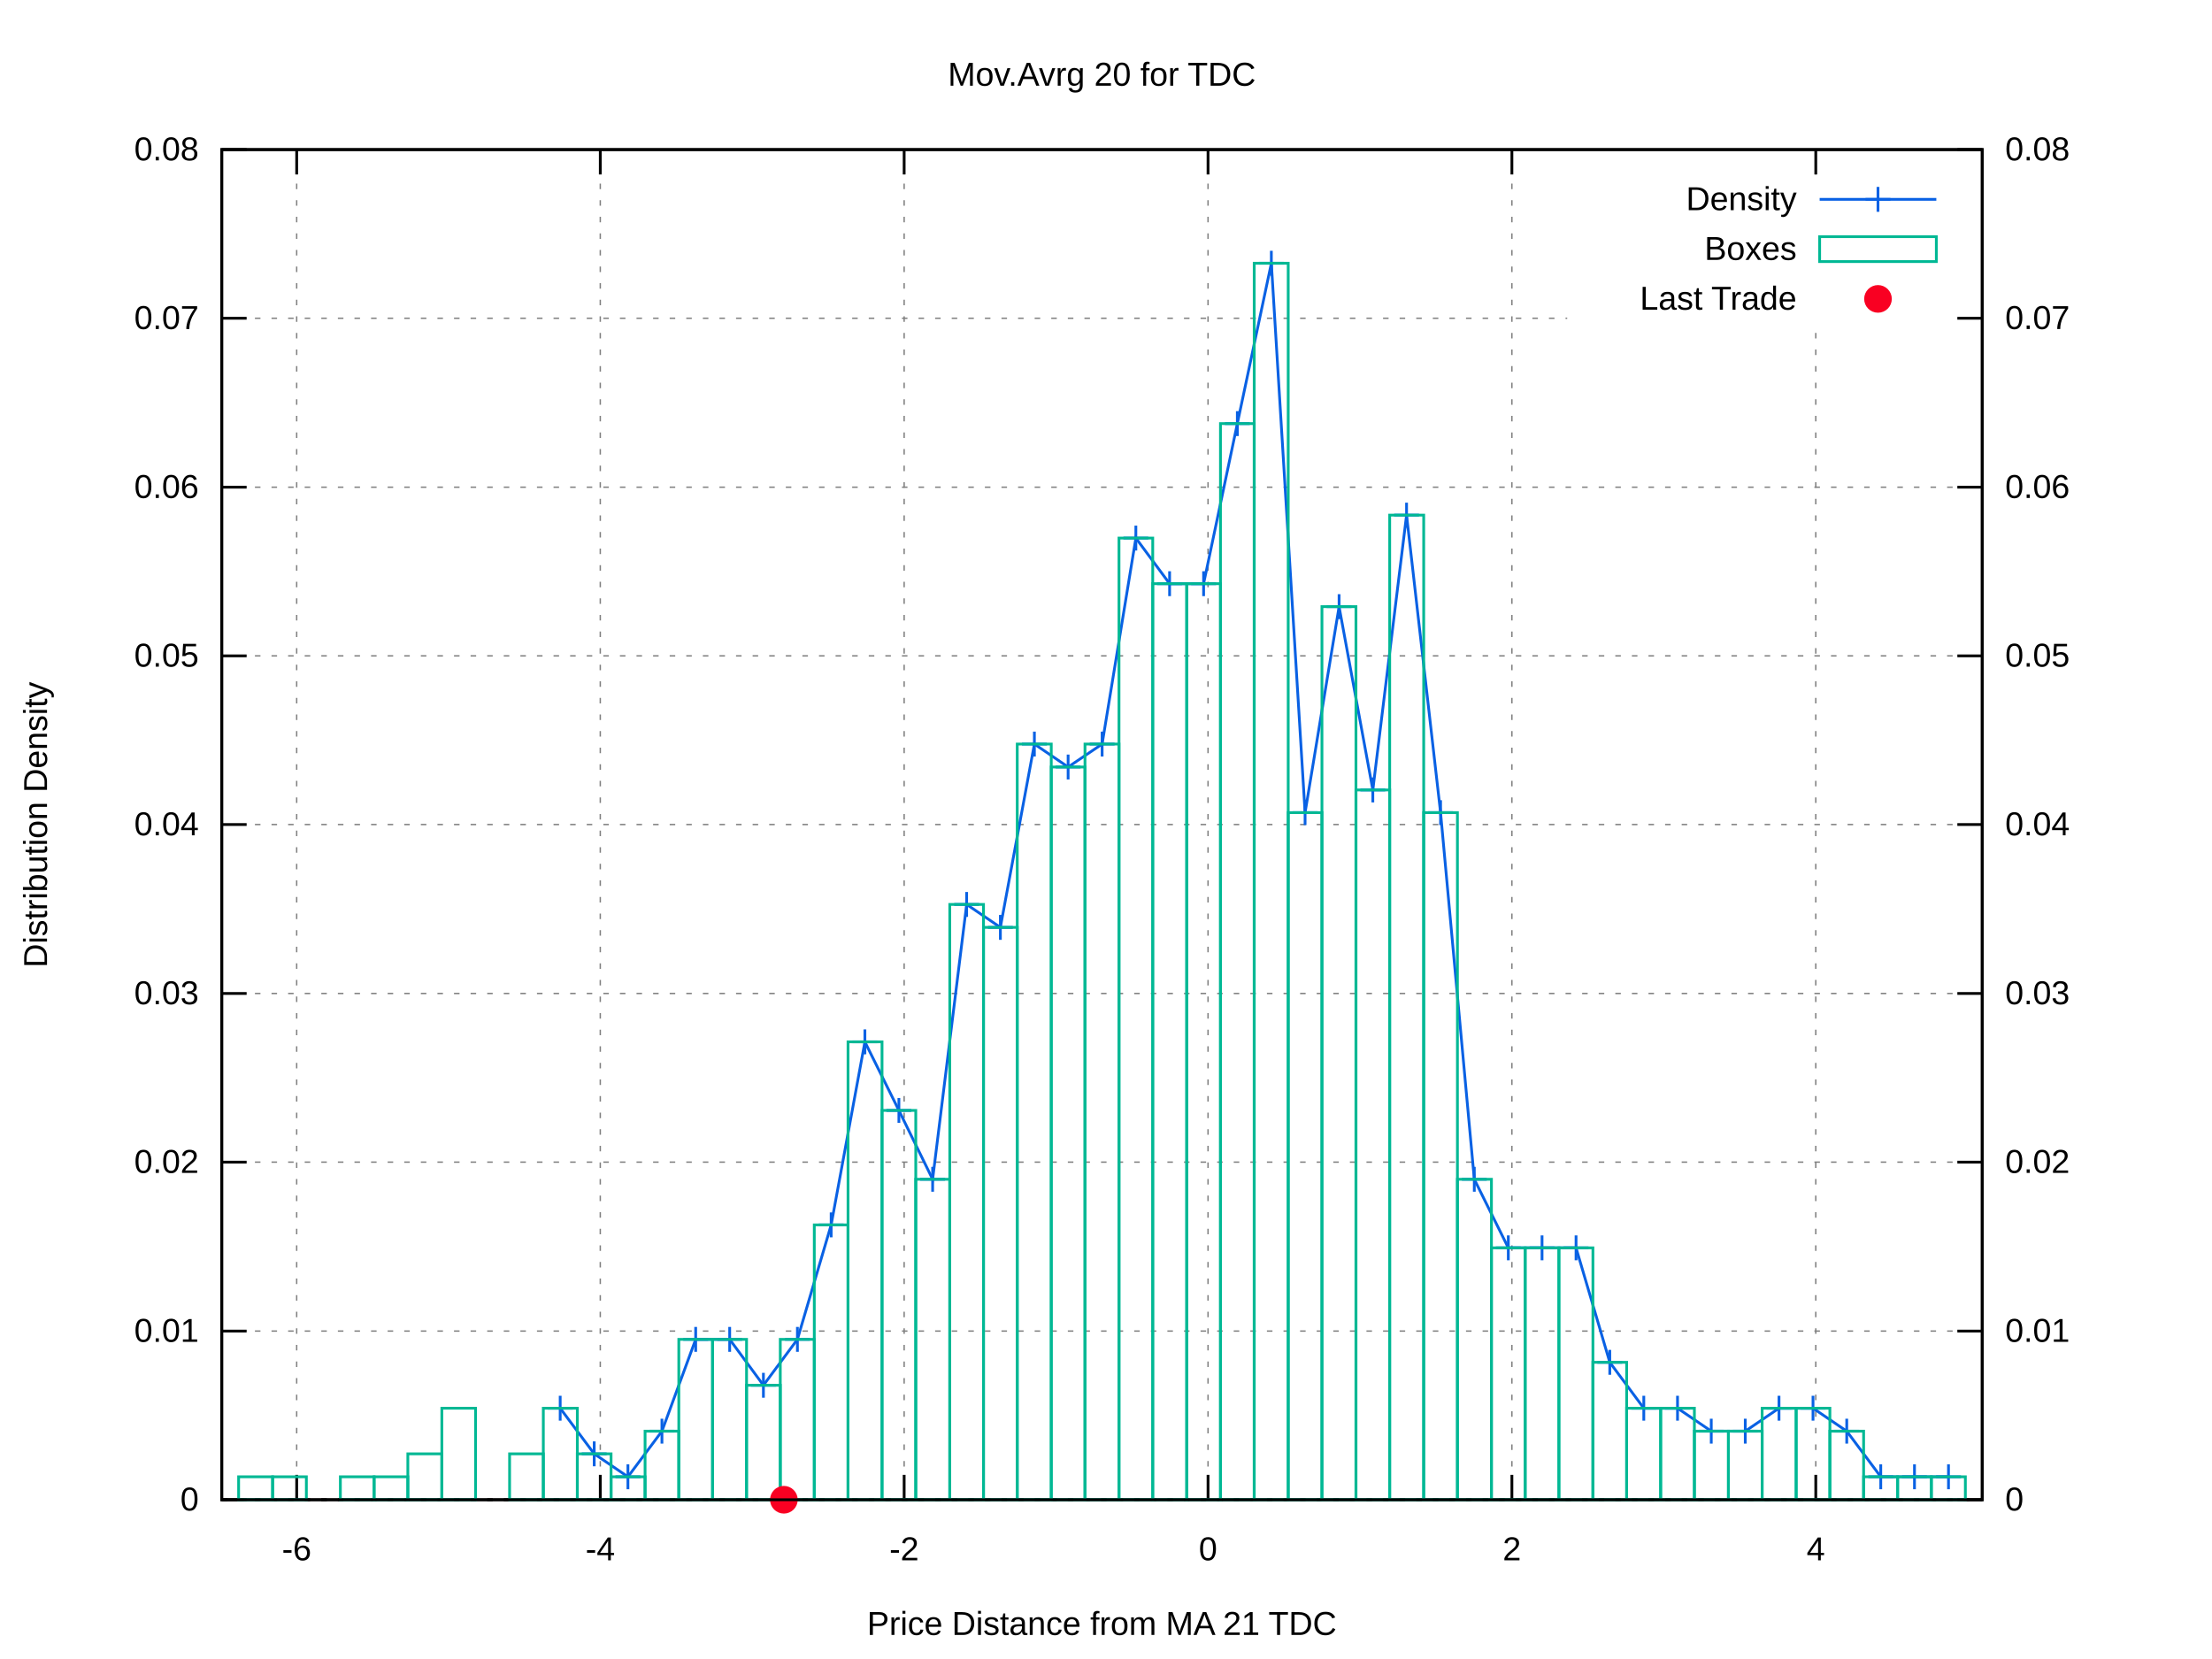
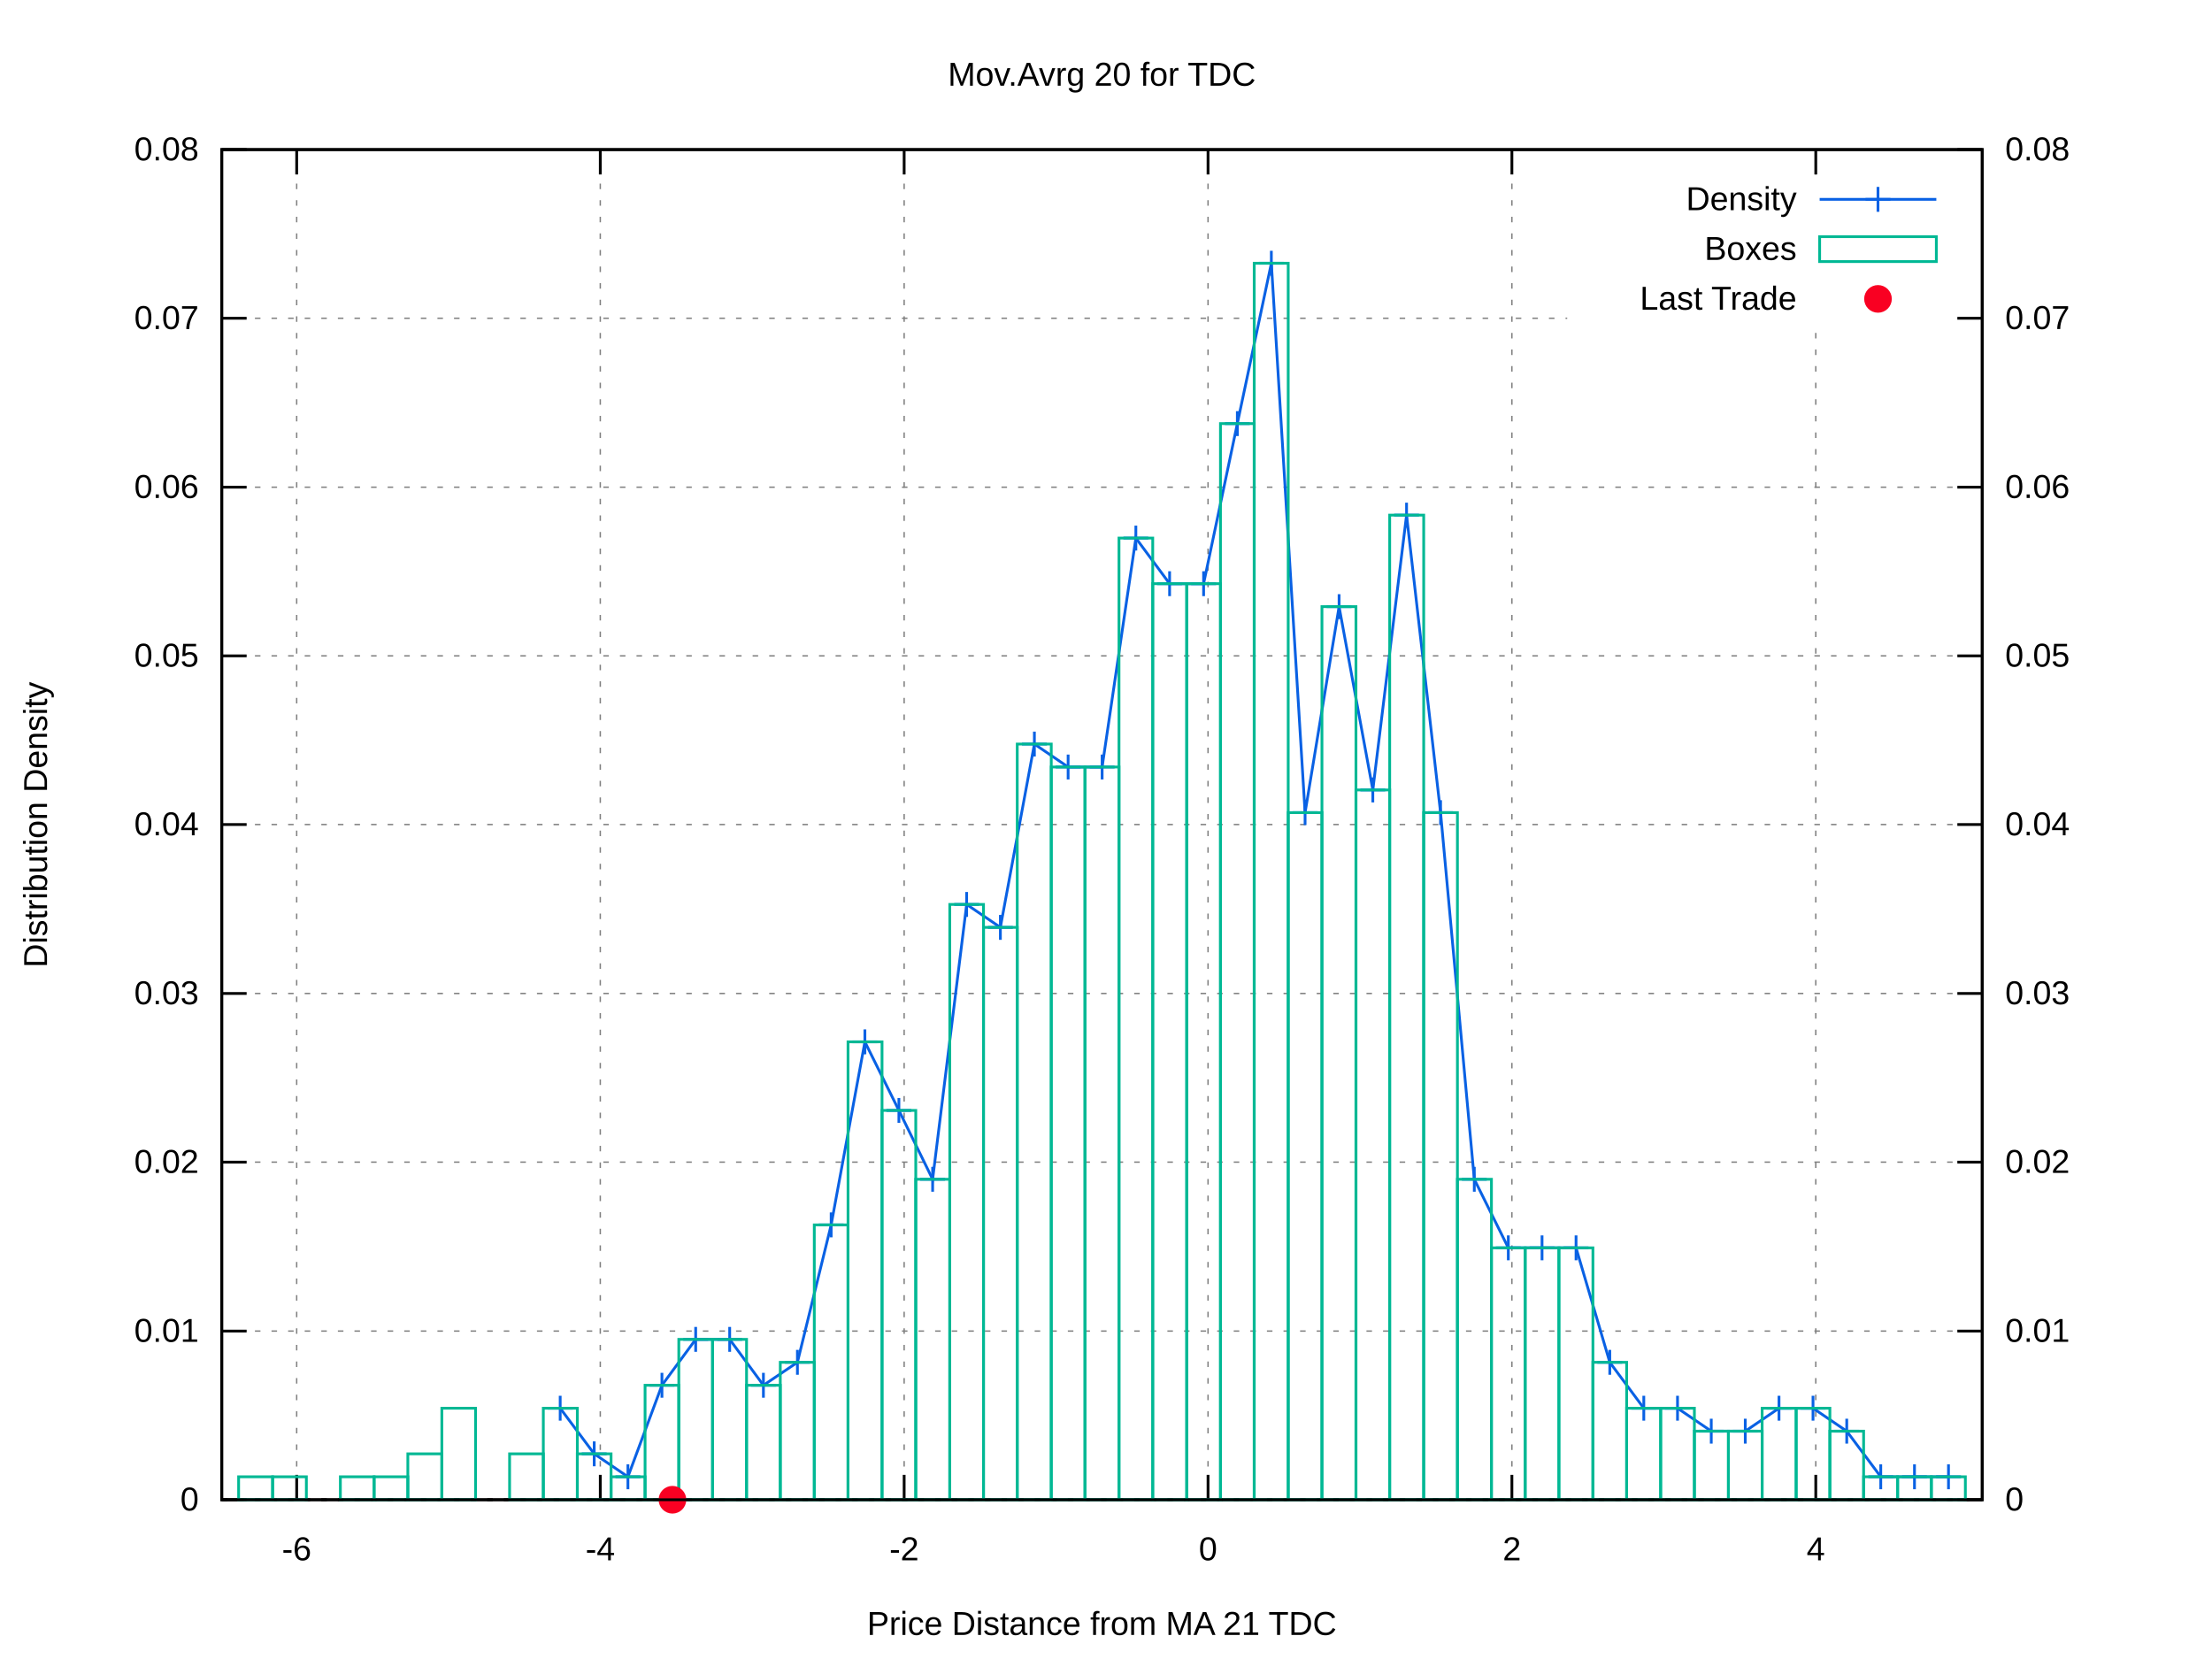
<svg xmlns="http://www.w3.org/2000/svg" xmlns:xlink="http://www.w3.org/1999/xlink" viewBox="0 0 800 600">
  <g id="gnuplot_canvas">
    <rect x="0" y="0" width="800" height="600" fill="#ffffff" />
    <defs>
      <circle id="gpDot" r="0.5" stroke-width="0.5" />
      <path id="gpPt0" stroke-width="0.222" stroke="currentColor" d="M-1,0 h2 M0,-1 v2" />
      <path id="gpPt1" stroke-width="0.222" stroke="currentColor" d="M-1,-1 L1,1 M1,-1 L-1,1" />
      <path id="gpPt2" stroke-width="0.222" stroke="currentColor" d="M-1,0 L1,0 M0,-1 L0,1 M-1,-1 L1,1 M-1,1 L1,-1" />
      <rect id="gpPt3" stroke-width="0.222" stroke="currentColor" x="-1" y="-1" width="2" height="2" />
      <rect id="gpPt4" stroke-width="0.222" stroke="currentColor" fill="currentColor" x="-1" y="-1" width="2" height="2" />
      <circle id="gpPt5" stroke-width="0.222" stroke="currentColor" cx="0" cy="0" r="1" />
      <use xlink:href="#gpPt5" id="gpPt6" fill="currentColor" stroke="none" />
      <path id="gpPt7" stroke-width="0.222" stroke="currentColor" d="M0,-1.33 L-1.33,0.67 L1.33,0.67 z" />
      <use xlink:href="#gpPt7" id="gpPt8" fill="currentColor" stroke="none" />
      <use xlink:href="#gpPt7" id="gpPt9" stroke="currentColor" transform="rotate(180)" />
      <use xlink:href="#gpPt9" id="gpPt10" fill="currentColor" stroke="none" />
      <use xlink:href="#gpPt3" id="gpPt11" stroke="currentColor" transform="rotate(45)" />
      <use xlink:href="#gpPt11" id="gpPt12" fill="currentColor" stroke="none" />
      <path id="gpPt13" stroke-width="0.222" stroke="currentColor" d="M0,1.330 L1.265,0.411 L0.782,-1.067 L-0.782,-1.076 L-1.265,0.411 z" />
      <use xlink:href="#gpPt13" id="gpPt14" fill="currentColor" stroke="none" />
      <filter id="textbox" filterUnits="objectBoundingBox" x="0" y="0" height="1" width="1">
        <feFlood flood-color="#FFFFFF" flood-opacity="1" result="bgnd" />
        <feComposite in="SourceGraphic" in2="bgnd" operator="atop" />
      </filter>
      <filter id="greybox" filterUnits="objectBoundingBox" x="0" y="0" height="1" width="1">
        <feFlood flood-color="lightgrey" flood-opacity="1" result="grey" />
        <feComposite in="SourceGraphic" in2="grey" operator="atop" />
      </filter>
    </defs>
    <g fill="none" color="#FFFFFF" stroke="black" stroke-width="1.00" stroke-linecap="butt" stroke-linejoin="miter">
</g>
    <g fill="none" color="black" stroke="currentColor" stroke-width="1.00" stroke-linecap="butt" stroke-linejoin="miter">
</g>
    <g fill="none" color="black" stroke="black" stroke-width="0.50" stroke-linecap="butt" stroke-linejoin="miter">
</g>
    <g fill="none" color="gray" stroke="currentColor" stroke-width="0.50" stroke-linecap="butt" stroke-linejoin="miter">
      <path stroke="gray" stroke-dasharray="2,4" class="gridline" d="M80.2,542.4 L716.9,542.4  " />
    </g>
    <g fill="none" color="gray" stroke="gray" stroke-width="1.00" stroke-linecap="butt" stroke-linejoin="miter">
</g>
    <g fill="none" color="black" stroke="currentColor" stroke-width="1.00" stroke-linecap="butt" stroke-linejoin="miter">
      <path stroke="black" d="M80.2,542.4 L89.2,542.4  " />
      <g transform="translate(71.9,546.3)" stroke="none" fill="black" font-family="arial" font-size="12.00" text-anchor="end">
        <text>
          <tspan font-family="arial"> 0</tspan>
        </text>
      </g>
    </g>
    <g fill="none" color="black" stroke="currentColor" stroke-width="1.00" stroke-linecap="butt" stroke-linejoin="miter">
</g>
    <g fill="none" color="black" stroke="black" stroke-width="0.50" stroke-linecap="butt" stroke-linejoin="miter">
</g>
    <g fill="none" color="gray" stroke="currentColor" stroke-width="0.50" stroke-linecap="butt" stroke-linejoin="miter">
      <path stroke="gray" stroke-dasharray="2,4" class="gridline" d="M80.2,481.4 L716.9,481.4  " />
    </g>
    <g fill="none" color="gray" stroke="gray" stroke-width="1.00" stroke-linecap="butt" stroke-linejoin="miter">
</g>
    <g fill="none" color="black" stroke="currentColor" stroke-width="1.00" stroke-linecap="butt" stroke-linejoin="miter">
      <path stroke="black" d="M80.2,481.4 L89.2,481.4  " />
      <g transform="translate(71.9,485.3)" stroke="none" fill="black" font-family="arial" font-size="12.00" text-anchor="end">
        <text>
          <tspan font-family="arial"> 0.01</tspan>
        </text>
      </g>
    </g>
    <g fill="none" color="black" stroke="currentColor" stroke-width="1.00" stroke-linecap="butt" stroke-linejoin="miter">
</g>
    <g fill="none" color="black" stroke="black" stroke-width="0.50" stroke-linecap="butt" stroke-linejoin="miter">
</g>
    <g fill="none" color="gray" stroke="currentColor" stroke-width="0.50" stroke-linecap="butt" stroke-linejoin="miter">
      <path stroke="gray" stroke-dasharray="2,4" class="gridline" d="M80.2,420.3 L716.9,420.3  " />
    </g>
    <g fill="none" color="gray" stroke="gray" stroke-width="1.00" stroke-linecap="butt" stroke-linejoin="miter">
</g>
    <g fill="none" color="black" stroke="currentColor" stroke-width="1.00" stroke-linecap="butt" stroke-linejoin="miter">
      <path stroke="black" d="M80.2,420.3 L89.2,420.3  " />
      <g transform="translate(71.9,424.2)" stroke="none" fill="black" font-family="arial" font-size="12.00" text-anchor="end">
        <text>
          <tspan font-family="arial"> 0.02</tspan>
        </text>
      </g>
    </g>
    <g fill="none" color="black" stroke="currentColor" stroke-width="1.00" stroke-linecap="butt" stroke-linejoin="miter">
</g>
    <g fill="none" color="black" stroke="black" stroke-width="0.50" stroke-linecap="butt" stroke-linejoin="miter">
</g>
    <g fill="none" color="gray" stroke="currentColor" stroke-width="0.50" stroke-linecap="butt" stroke-linejoin="miter">
      <path stroke="gray" stroke-dasharray="2,4" class="gridline" d="M80.2,359.3 L716.9,359.3  " />
    </g>
    <g fill="none" color="gray" stroke="gray" stroke-width="1.00" stroke-linecap="butt" stroke-linejoin="miter">
</g>
    <g fill="none" color="black" stroke="currentColor" stroke-width="1.00" stroke-linecap="butt" stroke-linejoin="miter">
      <path stroke="black" d="M80.2,359.3 L89.2,359.3  " />
      <g transform="translate(71.9,363.2)" stroke="none" fill="black" font-family="arial" font-size="12.00" text-anchor="end">
        <text>
          <tspan font-family="arial"> 0.03</tspan>
        </text>
      </g>
    </g>
    <g fill="none" color="black" stroke="currentColor" stroke-width="1.00" stroke-linecap="butt" stroke-linejoin="miter">
</g>
    <g fill="none" color="black" stroke="black" stroke-width="0.50" stroke-linecap="butt" stroke-linejoin="miter">
</g>
    <g fill="none" color="gray" stroke="currentColor" stroke-width="0.50" stroke-linecap="butt" stroke-linejoin="miter">
      <path stroke="gray" stroke-dasharray="2,4" class="gridline" d="M80.2,298.2 L716.9,298.2  " />
    </g>
    <g fill="none" color="gray" stroke="gray" stroke-width="1.00" stroke-linecap="butt" stroke-linejoin="miter">
</g>
    <g fill="none" color="black" stroke="currentColor" stroke-width="1.00" stroke-linecap="butt" stroke-linejoin="miter">
      <path stroke="black" d="M80.2,298.2 L89.2,298.2  " />
      <g transform="translate(71.9,302.1)" stroke="none" fill="black" font-family="arial" font-size="12.00" text-anchor="end">
        <text>
          <tspan font-family="arial"> 0.04</tspan>
        </text>
      </g>
    </g>
    <g fill="none" color="black" stroke="currentColor" stroke-width="1.00" stroke-linecap="butt" stroke-linejoin="miter">
</g>
    <g fill="none" color="black" stroke="black" stroke-width="0.50" stroke-linecap="butt" stroke-linejoin="miter">
</g>
    <g fill="none" color="gray" stroke="currentColor" stroke-width="0.50" stroke-linecap="butt" stroke-linejoin="miter">
      <path stroke="gray" stroke-dasharray="2,4" class="gridline" d="M80.2,237.2 L716.9,237.2  " />
    </g>
    <g fill="none" color="gray" stroke="gray" stroke-width="1.00" stroke-linecap="butt" stroke-linejoin="miter">
</g>
    <g fill="none" color="black" stroke="currentColor" stroke-width="1.00" stroke-linecap="butt" stroke-linejoin="miter">
      <path stroke="black" d="M80.2,237.2 L89.2,237.2  " />
      <g transform="translate(71.9,241.1)" stroke="none" fill="black" font-family="arial" font-size="12.00" text-anchor="end">
        <text>
          <tspan font-family="arial"> 0.05</tspan>
        </text>
      </g>
    </g>
    <g fill="none" color="black" stroke="currentColor" stroke-width="1.00" stroke-linecap="butt" stroke-linejoin="miter">
</g>
    <g fill="none" color="black" stroke="black" stroke-width="0.50" stroke-linecap="butt" stroke-linejoin="miter">
</g>
    <g fill="none" color="gray" stroke="currentColor" stroke-width="0.50" stroke-linecap="butt" stroke-linejoin="miter">
      <path stroke="gray" stroke-dasharray="2,4" class="gridline" d="M80.2,176.2 L716.9,176.2  " />
    </g>
    <g fill="none" color="gray" stroke="gray" stroke-width="1.00" stroke-linecap="butt" stroke-linejoin="miter">
</g>
    <g fill="none" color="black" stroke="currentColor" stroke-width="1.00" stroke-linecap="butt" stroke-linejoin="miter">
      <path stroke="black" d="M80.2,176.2 L89.2,176.2  " />
      <g transform="translate(71.9,180.1)" stroke="none" fill="black" font-family="arial" font-size="12.00" text-anchor="end">
        <text>
          <tspan font-family="arial"> 0.06</tspan>
        </text>
      </g>
    </g>
    <g fill="none" color="black" stroke="currentColor" stroke-width="1.00" stroke-linecap="butt" stroke-linejoin="miter">
</g>
    <g fill="none" color="black" stroke="black" stroke-width="0.50" stroke-linecap="butt" stroke-linejoin="miter">
</g>
    <g fill="none" color="gray" stroke="currentColor" stroke-width="0.50" stroke-linecap="butt" stroke-linejoin="miter">
      <path stroke="gray" stroke-dasharray="2,4" class="gridline" d="M80.2,115.1 L566.8,115.1 M708.6,115.1 L716.9,115.1  " />
    </g>
    <g fill="none" color="gray" stroke="gray" stroke-width="1.00" stroke-linecap="butt" stroke-linejoin="miter">
</g>
    <g fill="none" color="black" stroke="currentColor" stroke-width="1.00" stroke-linecap="butt" stroke-linejoin="miter">
      <path stroke="black" d="M80.2,115.1 L89.2,115.1  " />
      <g transform="translate(71.9,119.0)" stroke="none" fill="black" font-family="arial" font-size="12.00" text-anchor="end">
        <text>
          <tspan font-family="arial"> 0.07</tspan>
        </text>
      </g>
    </g>
    <g fill="none" color="black" stroke="currentColor" stroke-width="1.00" stroke-linecap="butt" stroke-linejoin="miter">
</g>
    <g fill="none" color="black" stroke="black" stroke-width="0.50" stroke-linecap="butt" stroke-linejoin="miter">
</g>
    <g fill="none" color="gray" stroke="currentColor" stroke-width="0.50" stroke-linecap="butt" stroke-linejoin="miter">
      <path stroke="gray" stroke-dasharray="2,4" class="gridline" d="M80.2,54.1 L716.9,54.1  " />
    </g>
    <g fill="none" color="gray" stroke="gray" stroke-width="1.00" stroke-linecap="butt" stroke-linejoin="miter">
</g>
    <g fill="none" color="black" stroke="currentColor" stroke-width="1.00" stroke-linecap="butt" stroke-linejoin="miter">
      <path stroke="black" d="M80.2,54.1 L89.2,54.1  " />
      <g transform="translate(71.9,58.0)" stroke="none" fill="black" font-family="arial" font-size="12.00" text-anchor="end">
        <text>
          <tspan font-family="arial"> 0.08</tspan>
        </text>
      </g>
    </g>
    <g fill="none" color="black" stroke="currentColor" stroke-width="1.00" stroke-linecap="butt" stroke-linejoin="miter">
</g>
    <g fill="none" color="black" stroke="black" stroke-width="0.50" stroke-linecap="butt" stroke-linejoin="miter">
</g>
    <g fill="none" color="gray" stroke="currentColor" stroke-width="0.50" stroke-linecap="butt" stroke-linejoin="miter">
      <path stroke="gray" stroke-dasharray="2,4" class="gridline" d="M107.3,542.4 L107.3,54.1  " />
    </g>
    <g fill="none" color="gray" stroke="gray" stroke-width="1.00" stroke-linecap="butt" stroke-linejoin="miter">
</g>
    <g fill="none" color="black" stroke="currentColor" stroke-width="1.00" stroke-linecap="butt" stroke-linejoin="miter">
      <path stroke="black" d="M107.3,542.4 L107.3,533.4 M107.3,54.1 L107.3,63.1  " />
      <g transform="translate(107.3,564.3)" stroke="none" fill="black" font-family="arial" font-size="12.00" text-anchor="middle">
        <text>
          <tspan font-family="arial">-6</tspan>
        </text>
      </g>
    </g>
    <g fill="none" color="black" stroke="currentColor" stroke-width="1.00" stroke-linecap="butt" stroke-linejoin="miter">
</g>
    <g fill="none" color="black" stroke="black" stroke-width="0.50" stroke-linecap="butt" stroke-linejoin="miter">
</g>
    <g fill="none" color="gray" stroke="currentColor" stroke-width="0.50" stroke-linecap="butt" stroke-linejoin="miter">
      <path stroke="gray" stroke-dasharray="2,4" class="gridline" d="M217.1,542.4 L217.1,54.1  " />
    </g>
    <g fill="none" color="gray" stroke="gray" stroke-width="1.00" stroke-linecap="butt" stroke-linejoin="miter">
</g>
    <g fill="none" color="black" stroke="currentColor" stroke-width="1.00" stroke-linecap="butt" stroke-linejoin="miter">
      <path stroke="black" d="M217.1,542.4 L217.1,533.4 M217.1,54.1 L217.1,63.1  " />
      <g transform="translate(217.1,564.3)" stroke="none" fill="black" font-family="arial" font-size="12.00" text-anchor="middle">
        <text>
          <tspan font-family="arial">-4</tspan>
        </text>
      </g>
    </g>
    <g fill="none" color="black" stroke="currentColor" stroke-width="1.00" stroke-linecap="butt" stroke-linejoin="miter">
</g>
    <g fill="none" color="black" stroke="black" stroke-width="0.50" stroke-linecap="butt" stroke-linejoin="miter">
</g>
    <g fill="none" color="gray" stroke="currentColor" stroke-width="0.50" stroke-linecap="butt" stroke-linejoin="miter">
      <path stroke="gray" stroke-dasharray="2,4" class="gridline" d="M327.0,542.4 L327.0,54.1  " />
    </g>
    <g fill="none" color="gray" stroke="gray" stroke-width="1.00" stroke-linecap="butt" stroke-linejoin="miter">
</g>
    <g fill="none" color="black" stroke="currentColor" stroke-width="1.00" stroke-linecap="butt" stroke-linejoin="miter">
      <path stroke="black" d="M327.0,542.4 L327.0,533.4 M327.0,54.1 L327.0,63.1  " />
      <g transform="translate(327.0,564.3)" stroke="none" fill="black" font-family="arial" font-size="12.00" text-anchor="middle">
        <text>
          <tspan font-family="arial">-2</tspan>
        </text>
      </g>
    </g>
    <g fill="none" color="black" stroke="currentColor" stroke-width="1.00" stroke-linecap="butt" stroke-linejoin="miter">
</g>
    <g fill="none" color="black" stroke="black" stroke-width="0.50" stroke-linecap="butt" stroke-linejoin="miter">
</g>
    <g fill="none" color="gray" stroke="currentColor" stroke-width="0.50" stroke-linecap="butt" stroke-linejoin="miter">
      <path stroke="gray" stroke-dasharray="2,4" class="gridline" d="M436.9,542.4 L436.9,54.1  " />
    </g>
    <g fill="none" color="gray" stroke="gray" stroke-width="1.00" stroke-linecap="butt" stroke-linejoin="miter">
</g>
    <g fill="none" color="black" stroke="currentColor" stroke-width="1.00" stroke-linecap="butt" stroke-linejoin="miter">
      <path stroke="black" d="M436.9,542.4 L436.9,533.4 M436.9,54.1 L436.9,63.1  " />
      <g transform="translate(436.9,564.3)" stroke="none" fill="black" font-family="arial" font-size="12.00" text-anchor="middle">
        <text>
          <tspan font-family="arial"> 0</tspan>
        </text>
      </g>
    </g>
    <g fill="none" color="black" stroke="currentColor" stroke-width="1.00" stroke-linecap="butt" stroke-linejoin="miter">
</g>
    <g fill="none" color="black" stroke="black" stroke-width="0.50" stroke-linecap="butt" stroke-linejoin="miter">
</g>
    <g fill="none" color="gray" stroke="currentColor" stroke-width="0.50" stroke-linecap="butt" stroke-linejoin="miter">
      <path stroke="gray" stroke-dasharray="2,4" class="gridline" d="M546.8,542.4 L546.8,54.1  " />
    </g>
    <g fill="none" color="gray" stroke="gray" stroke-width="1.00" stroke-linecap="butt" stroke-linejoin="miter">
</g>
    <g fill="none" color="black" stroke="currentColor" stroke-width="1.00" stroke-linecap="butt" stroke-linejoin="miter">
      <path stroke="black" d="M546.8,542.4 L546.8,533.4 M546.8,54.1 L546.8,63.1  " />
      <g transform="translate(546.8,564.3)" stroke="none" fill="black" font-family="arial" font-size="12.00" text-anchor="middle">
        <text>
          <tspan font-family="arial"> 2</tspan>
        </text>
      </g>
    </g>
    <g fill="none" color="black" stroke="currentColor" stroke-width="1.00" stroke-linecap="butt" stroke-linejoin="miter">
</g>
    <g fill="none" color="black" stroke="black" stroke-width="0.50" stroke-linecap="butt" stroke-linejoin="miter">
</g>
    <g fill="none" color="gray" stroke="currentColor" stroke-width="0.50" stroke-linecap="butt" stroke-linejoin="miter">
      <path stroke="gray" stroke-dasharray="2,4" class="gridline" d="M656.7,542.4 L656.7,117.1 M656.7,63.1 L656.7,54.1  " />
    </g>
    <g fill="none" color="gray" stroke="gray" stroke-width="1.00" stroke-linecap="butt" stroke-linejoin="miter">
</g>
    <g fill="none" color="black" stroke="currentColor" stroke-width="1.00" stroke-linecap="butt" stroke-linejoin="miter">
      <path stroke="black" d="M656.7,542.4 L656.7,533.4 M656.7,54.1 L656.7,63.1  " />
      <g transform="translate(656.7,564.3)" stroke="none" fill="black" font-family="arial" font-size="12.00" text-anchor="middle">
        <text>
          <tspan font-family="arial"> 4</tspan>
        </text>
      </g>
    </g>
    <g fill="none" color="black" stroke="currentColor" stroke-width="1.00" stroke-linecap="butt" stroke-linejoin="miter">
      <path stroke="black" d="M716.9,542.4 L707.9,542.4  " />
      <g transform="translate(725.2,546.3)" stroke="none" fill="black" font-family="arial" font-size="12.00" text-anchor="start">
        <text>
          <tspan font-family="arial"> 0</tspan>
        </text>
      </g>
    </g>
    <g fill="none" color="black" stroke="currentColor" stroke-width="1.00" stroke-linecap="butt" stroke-linejoin="miter">
      <path stroke="black" d="M716.9,481.4 L707.9,481.4  " />
      <g transform="translate(725.2,485.3)" stroke="none" fill="black" font-family="arial" font-size="12.00" text-anchor="start">
        <text>
          <tspan font-family="arial"> 0.01</tspan>
        </text>
      </g>
    </g>
    <g fill="none" color="black" stroke="currentColor" stroke-width="1.00" stroke-linecap="butt" stroke-linejoin="miter">
      <path stroke="black" d="M716.9,420.3 L707.9,420.3  " />
      <g transform="translate(725.2,424.2)" stroke="none" fill="black" font-family="arial" font-size="12.00" text-anchor="start">
        <text>
          <tspan font-family="arial"> 0.02</tspan>
        </text>
      </g>
    </g>
    <g fill="none" color="black" stroke="currentColor" stroke-width="1.00" stroke-linecap="butt" stroke-linejoin="miter">
      <path stroke="black" d="M716.9,359.3 L707.9,359.3  " />
      <g transform="translate(725.2,363.2)" stroke="none" fill="black" font-family="arial" font-size="12.00" text-anchor="start">
        <text>
          <tspan font-family="arial"> 0.03</tspan>
        </text>
      </g>
    </g>
    <g fill="none" color="black" stroke="currentColor" stroke-width="1.00" stroke-linecap="butt" stroke-linejoin="miter">
      <path stroke="black" d="M716.9,298.2 L707.9,298.2  " />
      <g transform="translate(725.2,302.1)" stroke="none" fill="black" font-family="arial" font-size="12.00" text-anchor="start">
        <text>
          <tspan font-family="arial"> 0.04</tspan>
        </text>
      </g>
    </g>
    <g fill="none" color="black" stroke="currentColor" stroke-width="1.00" stroke-linecap="butt" stroke-linejoin="miter">
      <path stroke="black" d="M716.9,237.2 L707.9,237.2  " />
      <g transform="translate(725.2,241.1)" stroke="none" fill="black" font-family="arial" font-size="12.00" text-anchor="start">
        <text>
          <tspan font-family="arial"> 0.05</tspan>
        </text>
      </g>
    </g>
    <g fill="none" color="black" stroke="currentColor" stroke-width="1.00" stroke-linecap="butt" stroke-linejoin="miter">
      <path stroke="black" d="M716.9,176.2 L707.9,176.2  " />
      <g transform="translate(725.2,180.1)" stroke="none" fill="black" font-family="arial" font-size="12.00" text-anchor="start">
        <text>
          <tspan font-family="arial"> 0.06</tspan>
        </text>
      </g>
    </g>
    <g fill="none" color="black" stroke="currentColor" stroke-width="1.00" stroke-linecap="butt" stroke-linejoin="miter">
      <path stroke="black" d="M716.9,115.1 L707.9,115.1  " />
      <g transform="translate(725.2,119.0)" stroke="none" fill="black" font-family="arial" font-size="12.00" text-anchor="start">
        <text>
          <tspan font-family="arial"> 0.07</tspan>
        </text>
      </g>
    </g>
    <g fill="none" color="black" stroke="currentColor" stroke-width="1.00" stroke-linecap="butt" stroke-linejoin="miter">
      <path stroke="black" d="M716.9,54.1 L707.9,54.1  " />
      <g transform="translate(725.2,58.0)" stroke="none" fill="black" font-family="arial" font-size="12.00" text-anchor="start">
        <text>
          <tspan font-family="arial"> 0.08</tspan>
        </text>
      </g>
    </g>
    <g fill="none" color="black" stroke="currentColor" stroke-width="1.00" stroke-linecap="butt" stroke-linejoin="miter">
</g>
    <g fill="none" color="gray" stroke="currentColor" stroke-width="1.00" stroke-linecap="butt" stroke-linejoin="miter">
      <path stroke="black" stroke-dasharray="2,4" d="M80.2,542.4 L716.9,542.4  " />
    </g>
    <g fill="none" color="black" stroke="currentColor" stroke-width="1.00" stroke-linecap="butt" stroke-linejoin="miter">
      <path stroke="black" d="M80.2,54.1 L80.2,542.4 L716.9,542.4 L716.9,54.1 L80.2,54.1 Z  " />
    </g>
    <g fill="none" color="black" stroke="currentColor" stroke-width="1.00" stroke-linecap="butt" stroke-linejoin="miter">
      <g transform="translate(17.0,298.3) rotate(270)" stroke="none" fill="black" font-family="arial" font-size="12.00" text-anchor="middle">
        <text>
          <tspan font-family="arial">Distribution Density</tspan>
        </text>
      </g>
    </g>
    <g fill="none" color="black" stroke="currentColor" stroke-width="1.00" stroke-linecap="butt" stroke-linejoin="miter">
      <g transform="translate(398.5,591.3)" stroke="none" fill="black" font-family="arial" font-size="12.00" text-anchor="middle">
        <text>
          <tspan font-family="arial">Price Distance from MA 21 TDC</tspan>
        </text>
      </g>
    </g>
    <g fill="none" color="black" stroke="currentColor" stroke-width="1.00" stroke-linecap="butt" stroke-linejoin="miter">
      <g transform="translate(398.5,31.0)" stroke="none" fill="black" font-family="arial" font-size="12.00" text-anchor="middle">
        <text>
          <tspan font-family="arial">Mov.Avrg 20 for TDC </tspan>
        </text>
      </g>
    </g>
    <g id="gnuplot_plot_1">
      <g fill="none" color="black" stroke="currentColor" stroke-width="1.00" stroke-linecap="butt" stroke-linejoin="miter">
        <g transform="translate(649.8,76.0)" stroke="none" fill="black" font-family="arial" font-size="12.00" text-anchor="end">
          <text>
            <tspan font-family="arial">Density</tspan>
          </text>
        </g>
      </g>
      <g fill="none" color="black" stroke="currentColor" stroke-width="1.00" stroke-linecap="butt" stroke-linejoin="miter">
-         <path stroke="rgb(  9,  97, 228)" d="M658.1,72.1 L700.3,72.1 M202.6,509.3 L214.9,525.8 L227.1,534.1 L239.4,517.6 L251.6,484.4 L263.9,484.4   L276.1,501.0 L288.4,484.4 L300.6,443.0 L312.8,376.8 L325.1,401.6 L337.3,426.5 L349.6,327.1 L361.8,335.4   L374.1,269.1 L386.3,277.4 L398.6,269.1 L410.8,194.6 L423.0,211.1 L435.3,211.1 L447.5,153.2 L459.8,95.2   L472.0,293.9 L484.3,219.4 L496.5,285.7 L508.7,186.3 L521.0,293.9 L533.2,426.5 L545.5,451.3 L557.7,451.3   L570.0,451.3 L582.2,492.7 L594.5,509.3 L606.7,509.3 L618.9,517.6 L631.2,517.6 L643.4,509.3 L655.7,509.3   L667.9,517.6 L680.2,534.1 L692.4,534.1 L704.7,534.1  " />
+         <path stroke="rgb(  9,  97, 228)" d="M658.1,72.1 L700.3,72.1 M202.6,509.3 L214.9,525.8 L227.1,534.1 L239.4,501.0 L251.6,484.4 L263.9,484.4   L276.1,501.0 L288.4,492.7 L300.6,443.0 L312.8,376.8 L325.1,401.6 L337.3,426.5 L349.6,327.1 L361.8,335.4   L374.1,269.1 L386.3,277.4 L398.6,277.4 L410.8,194.6 L423.0,211.1 L435.3,211.1 L447.5,153.2 L459.8,95.2   L472.0,293.9 L484.3,219.4 L496.5,285.7 L508.7,186.3 L521.0,293.9 L533.2,426.5 L545.5,451.3 L557.7,451.3   L570.0,451.3 L582.2,492.7 L594.5,509.3 L606.7,509.3 L618.9,517.6 L631.2,517.6 L643.4,509.3 L655.7,509.3   L667.9,517.6 L680.2,534.1 L692.4,534.1 L704.7,534.1  " />
        <use xlink:href="#gpPt0" transform="translate(202.6,509.3) scale(4.50)" color="rgb(  9,  97, 228)" />
        <use xlink:href="#gpPt0" transform="translate(214.9,525.8) scale(4.50)" color="rgb(  9,  97, 228)" />
        <use xlink:href="#gpPt0" transform="translate(227.1,534.1) scale(4.50)" color="rgb(  9,  97, 228)" />
-         <use xlink:href="#gpPt0" transform="translate(239.4,517.6) scale(4.50)" color="rgb(  9,  97, 228)" />
+         <use xlink:href="#gpPt0" transform="translate(239.4,501.0) scale(4.50)" color="rgb(  9,  97, 228)" />
        <use xlink:href="#gpPt0" transform="translate(251.6,484.4) scale(4.50)" color="rgb(  9,  97, 228)" />
        <use xlink:href="#gpPt0" transform="translate(263.9,484.4) scale(4.50)" color="rgb(  9,  97, 228)" />
        <use xlink:href="#gpPt0" transform="translate(276.1,501.0) scale(4.50)" color="rgb(  9,  97, 228)" />
-         <use xlink:href="#gpPt0" transform="translate(288.4,484.4) scale(4.50)" color="rgb(  9,  97, 228)" />
+         <use xlink:href="#gpPt0" transform="translate(288.4,492.7) scale(4.50)" color="rgb(  9,  97, 228)" />
        <use xlink:href="#gpPt0" transform="translate(300.6,443.0) scale(4.50)" color="rgb(  9,  97, 228)" />
        <use xlink:href="#gpPt0" transform="translate(312.8,376.8) scale(4.50)" color="rgb(  9,  97, 228)" />
        <use xlink:href="#gpPt0" transform="translate(325.1,401.6) scale(4.50)" color="rgb(  9,  97, 228)" />
        <use xlink:href="#gpPt0" transform="translate(337.3,426.5) scale(4.50)" color="rgb(  9,  97, 228)" />
        <use xlink:href="#gpPt0" transform="translate(349.6,327.1) scale(4.50)" color="rgb(  9,  97, 228)" />
        <use xlink:href="#gpPt0" transform="translate(361.8,335.4) scale(4.50)" color="rgb(  9,  97, 228)" />
        <use xlink:href="#gpPt0" transform="translate(374.1,269.1) scale(4.50)" color="rgb(  9,  97, 228)" />
        <use xlink:href="#gpPt0" transform="translate(386.3,277.4) scale(4.50)" color="rgb(  9,  97, 228)" />
-         <use xlink:href="#gpPt0" transform="translate(398.6,269.1) scale(4.50)" color="rgb(  9,  97, 228)" />
+         <use xlink:href="#gpPt0" transform="translate(398.6,277.4) scale(4.50)" color="rgb(  9,  97, 228)" />
        <use xlink:href="#gpPt0" transform="translate(410.8,194.6) scale(4.50)" color="rgb(  9,  97, 228)" />
        <use xlink:href="#gpPt0" transform="translate(423.0,211.1) scale(4.50)" color="rgb(  9,  97, 228)" />
        <use xlink:href="#gpPt0" transform="translate(435.3,211.1) scale(4.50)" color="rgb(  9,  97, 228)" />
        <use xlink:href="#gpPt0" transform="translate(447.5,153.2) scale(4.50)" color="rgb(  9,  97, 228)" />
        <use xlink:href="#gpPt0" transform="translate(459.8,95.2) scale(4.50)" color="rgb(  9,  97, 228)" />
        <use xlink:href="#gpPt0" transform="translate(472.0,293.9) scale(4.50)" color="rgb(  9,  97, 228)" />
        <use xlink:href="#gpPt0" transform="translate(484.3,219.4) scale(4.50)" color="rgb(  9,  97, 228)" />
        <use xlink:href="#gpPt0" transform="translate(496.5,285.7) scale(4.50)" color="rgb(  9,  97, 228)" />
        <use xlink:href="#gpPt0" transform="translate(508.7,186.3) scale(4.50)" color="rgb(  9,  97, 228)" />
        <use xlink:href="#gpPt0" transform="translate(521.0,293.9) scale(4.50)" color="rgb(  9,  97, 228)" />
        <use xlink:href="#gpPt0" transform="translate(533.2,426.5) scale(4.50)" color="rgb(  9,  97, 228)" />
        <use xlink:href="#gpPt0" transform="translate(545.5,451.3) scale(4.50)" color="rgb(  9,  97, 228)" />
        <use xlink:href="#gpPt0" transform="translate(557.7,451.3) scale(4.50)" color="rgb(  9,  97, 228)" />
        <use xlink:href="#gpPt0" transform="translate(570.0,451.3) scale(4.50)" color="rgb(  9,  97, 228)" />
        <use xlink:href="#gpPt0" transform="translate(582.2,492.7) scale(4.50)" color="rgb(  9,  97, 228)" />
        <use xlink:href="#gpPt0" transform="translate(594.5,509.3) scale(4.50)" color="rgb(  9,  97, 228)" />
        <use xlink:href="#gpPt0" transform="translate(606.7,509.3) scale(4.50)" color="rgb(  9,  97, 228)" />
        <use xlink:href="#gpPt0" transform="translate(618.9,517.6) scale(4.50)" color="rgb(  9,  97, 228)" />
        <use xlink:href="#gpPt0" transform="translate(631.2,517.6) scale(4.50)" color="rgb(  9,  97, 228)" />
        <use xlink:href="#gpPt0" transform="translate(643.4,509.3) scale(4.50)" color="rgb(  9,  97, 228)" />
        <use xlink:href="#gpPt0" transform="translate(655.7,509.3) scale(4.50)" color="rgb(  9,  97, 228)" />
        <use xlink:href="#gpPt0" transform="translate(667.9,517.6) scale(4.50)" color="rgb(  9,  97, 228)" />
        <use xlink:href="#gpPt0" transform="translate(680.2,534.1) scale(4.50)" color="rgb(  9,  97, 228)" />
        <use xlink:href="#gpPt0" transform="translate(692.4,534.1) scale(4.50)" color="rgb(  9,  97, 228)" />
        <use xlink:href="#gpPt0" transform="translate(704.7,534.1) scale(4.50)" color="rgb(  9,  97, 228)" />
        <use xlink:href="#gpPt0" transform="translate(679.2,72.1) scale(4.50)" color="rgb(  9,  97, 228)" />
      </g>
    </g>
    <g id="gnuplot_plot_2">
      <g fill="none" color="black" stroke="currentColor" stroke-width="1.00" stroke-linecap="butt" stroke-linejoin="miter">
        <g transform="translate(649.8,94.0)" stroke="none" fill="black" font-family="arial" font-size="12.00" text-anchor="end">
          <text>
            <tspan font-family="arial">Boxes</tspan>
          </text>
        </g>
      </g>
      <g fill="none" color="black" stroke="currentColor" stroke-width="1.00" stroke-linecap="butt" stroke-linejoin="miter">
        <path stroke="rgb(  0, 184, 148)" d="M658.1,94.6 L700.3,94.6 L700.3,85.6 L658.1,85.6 L658.1,94.6 Z  " />
        <path stroke="rgb(  0, 184, 148)" d="M86.3,542.4 L86.3,534.1 L98.6,534.1 L98.6,542.4 L86.3,542.4 Z  " />
        <path stroke="rgb(  0, 184, 148)" d="M98.6,542.4 L98.6,534.1 L110.8,534.1 L110.8,542.4 L98.6,542.4 Z  " />
        <path stroke="rgb(  0, 184, 148)" d="M123.1,542.4 L123.1,534.1 L135.3,534.1 L135.3,542.4 L123.1,542.4 Z  " />
        <path stroke="rgb(  0, 184, 148)" d="M135.3,542.4 L135.3,534.1 L147.5,534.1 L147.5,542.4 L135.3,542.4 Z  " />
        <path stroke="rgb(  0, 184, 148)" d="M147.5,542.4 L147.5,525.8 L159.8,525.8 L159.8,542.4 L147.5,542.4 Z  " />
        <path stroke="rgb(  0, 184, 148)" d="M159.8,542.4 L159.8,509.3 L172.0,509.3 L172.0,542.4 L159.8,542.4 Z  " />
        <path stroke="rgb(  0, 184, 148)" d="M184.3,542.4 L184.3,525.8 L196.5,525.8 L196.5,542.4 L184.3,542.4 Z  " />
        <path stroke="rgb(  0, 184, 148)" d="M196.5,542.4 L196.5,509.3 L208.8,509.3 L208.8,542.4 L196.5,542.4 Z  " />
        <path stroke="rgb(  0, 184, 148)" d="M208.8,542.4 L208.8,525.8 L221.0,525.8 L221.0,542.4 L208.8,542.4 Z  " />
        <path stroke="rgb(  0, 184, 148)" d="M221.0,542.4 L221.0,534.1 L233.3,534.1 L233.3,542.4 L221.0,542.4 Z  " />
-         <path stroke="rgb(  0, 184, 148)" d="M233.3,542.4 L233.3,517.6 L245.5,517.6 L245.5,542.4 L233.3,542.4 Z  " />
+         <path stroke="rgb(  0, 184, 148)" d="M233.3,542.4 L233.3,501.0 L245.5,501.0 L245.5,542.4 L233.3,542.4 Z  " />
        <path stroke="rgb(  0, 184, 148)" d="M245.5,542.4 L245.5,484.4 L257.7,484.4 L257.7,542.4 L245.5,542.4 Z  " />
        <path stroke="rgb(  0, 184, 148)" d="M257.7,542.4 L257.7,484.4 L270.0,484.4 L270.0,542.4 L257.7,542.4 Z  " />
        <path stroke="rgb(  0, 184, 148)" d="M270.0,542.4 L270.0,501.0 L282.2,501.0 L282.2,542.4 L270.0,542.4 Z  " />
-         <path stroke="rgb(  0, 184, 148)" d="M282.2,542.4 L282.2,484.4 L294.5,484.4 L294.5,542.4 L282.2,542.4 Z  " />
+         <path stroke="rgb(  0, 184, 148)" d="M282.2,542.4 L282.2,492.7 L294.5,492.7 L294.5,542.4 L282.2,542.4 Z  " />
        <path stroke="rgb(  0, 184, 148)" d="M294.5,542.4 L294.5,443.0 L306.7,443.0 L306.7,542.4 L294.5,542.4 Z  " />
        <path stroke="rgb(  0, 184, 148)" d="M306.7,542.4 L306.7,376.8 L319.0,376.8 L319.0,542.4 L306.7,542.4 Z  " />
        <path stroke="rgb(  0, 184, 148)" d="M319.0,542.4 L319.0,401.6 L331.2,401.6 L331.2,542.4 L319.0,542.4 Z  " />
        <path stroke="rgb(  0, 184, 148)" d="M331.2,542.4 L331.2,426.5 L343.5,426.5 L343.5,542.4 L331.2,542.4 Z  " />
        <path stroke="rgb(  0, 184, 148)" d="M343.5,542.4 L343.5,327.1 L355.7,327.1 L355.7,542.4 L343.5,542.4 Z  " />
        <path stroke="rgb(  0, 184, 148)" d="M355.7,542.4 L355.7,335.4 L367.9,335.4 L367.9,542.4 L355.7,542.4 Z  " />
        <path stroke="rgb(  0, 184, 148)" d="M367.9,542.4 L367.9,269.1 L380.2,269.1 L380.2,542.4 L367.9,542.4 Z  " />
        <path stroke="rgb(  0, 184, 148)" d="M380.2,542.4 L380.2,277.4 L392.4,277.4 L392.4,542.4 L380.2,542.4 Z  " />
-         <path stroke="rgb(  0, 184, 148)" d="M392.4,542.4 L392.4,269.1 L404.7,269.1 L404.7,542.4 L392.4,542.4 Z  " />
+         <path stroke="rgb(  0, 184, 148)" d="M392.4,542.4 L392.4,277.4 L404.7,277.4 L404.7,542.4 L392.4,542.4 Z  " />
        <path stroke="rgb(  0, 184, 148)" d="M404.7,542.4 L404.7,194.6 L416.9,194.6 L416.9,542.4 L404.7,542.4 Z  " />
        <path stroke="rgb(  0, 184, 148)" d="M416.9,542.4 L416.9,211.1 L429.2,211.1 L429.2,542.4 L416.9,542.4 Z  " />
        <path stroke="rgb(  0, 184, 148)" d="M429.2,542.4 L429.2,211.1 L441.4,211.1 L441.4,542.4 L429.2,542.4 Z  " />
        <path stroke="rgb(  0, 184, 148)" d="M441.4,542.4 L441.4,153.2 L453.6,153.2 L453.6,542.4 L441.4,542.4 Z  " />
        <path stroke="rgb(  0, 184, 148)" d="M453.6,542.4 L453.6,95.2 L465.9,95.2 L465.9,542.4 L453.6,542.4 Z  " />
        <path stroke="rgb(  0, 184, 148)" d="M465.9,542.4 L465.9,293.9 L478.1,293.9 L478.1,542.4 L465.9,542.4 Z  " />
        <path stroke="rgb(  0, 184, 148)" d="M478.1,542.4 L478.1,219.4 L490.4,219.4 L490.4,542.4 L478.1,542.4 Z  " />
        <path stroke="rgb(  0, 184, 148)" d="M490.4,542.4 L490.4,285.7 L502.6,285.7 L502.6,542.4 L490.4,542.4 Z  " />
        <path stroke="rgb(  0, 184, 148)" d="M502.6,542.4 L502.6,186.3 L514.9,186.3 L514.9,542.4 L502.6,542.4 Z  " />
        <path stroke="rgb(  0, 184, 148)" d="M514.9,542.4 L514.9,293.9 L527.1,293.9 L527.1,542.4 L514.9,542.4 Z  " />
        <path stroke="rgb(  0, 184, 148)" d="M527.1,542.4 L527.1,426.5 L539.4,426.5 L539.4,542.4 L527.1,542.4 Z  " />
        <path stroke="rgb(  0, 184, 148)" d="M539.4,542.4 L539.4,451.3 L551.6,451.3 L551.6,542.4 L539.4,542.4 Z  " />
        <path stroke="rgb(  0, 184, 148)" d="M551.6,542.4 L551.6,451.3 L563.8,451.3 L563.8,542.4 L551.6,542.4 Z  " />
        <path stroke="rgb(  0, 184, 148)" d="M563.8,542.4 L563.8,451.3 L576.1,451.3 L576.1,542.4 L563.8,542.4 Z  " />
        <path stroke="rgb(  0, 184, 148)" d="M576.1,542.4 L576.1,492.7 L588.3,492.7 L588.3,542.4 L576.1,542.4 Z  " />
        <path stroke="rgb(  0, 184, 148)" d="M588.3,542.4 L588.3,509.3 L600.6,509.3 L600.6,542.4 L588.3,542.4 Z  " />
        <path stroke="rgb(  0, 184, 148)" d="M600.6,542.4 L600.6,509.3 L612.8,509.3 L612.8,542.4 L600.6,542.4 Z  " />
        <path stroke="rgb(  0, 184, 148)" d="M612.8,542.4 L612.8,517.6 L625.1,517.6 L625.1,542.4 L612.8,542.4 Z  " />
        <path stroke="rgb(  0, 184, 148)" d="M625.1,542.4 L625.1,517.6 L637.3,517.6 L637.3,542.4 L625.1,542.4 Z  " />
        <path stroke="rgb(  0, 184, 148)" d="M637.3,542.4 L637.3,509.3 L649.6,509.3 L649.6,542.4 L637.3,542.4 Z  " />
        <path stroke="rgb(  0, 184, 148)" d="M649.6,542.4 L649.6,509.3 L661.8,509.3 L661.8,542.4 L649.6,542.4 Z  " />
        <path stroke="rgb(  0, 184, 148)" d="M661.8,542.4 L661.8,517.6 L674.0,517.6 L674.0,542.4 L661.8,542.4 Z  " />
        <path stroke="rgb(  0, 184, 148)" d="M674.0,542.4 L674.0,534.1 L686.3,534.1 L686.3,542.4 L674.0,542.4 Z  " />
        <path stroke="rgb(  0, 184, 148)" d="M686.3,542.4 L686.3,534.1 L698.5,534.1 L698.5,542.4 L686.3,542.4 Z  " />
        <path stroke="rgb(  0, 184, 148)" d="M698.5,542.4 L698.5,534.1 L710.8,534.1 L710.8,542.4 L698.5,542.4 Z  " />
      </g>
    </g>
    <g id="gnuplot_plot_3">
      <g fill="none" color="black" stroke="currentColor" stroke-width="1.00" stroke-linecap="butt" stroke-linejoin="miter">
        <g transform="translate(649.8,112.0)" stroke="none" fill="black" font-family="arial" font-size="12.00" text-anchor="end">
          <text>
            <tspan font-family="arial">Last Trade</tspan>
          </text>
        </g>
      </g>
      <g fill="none" color="black" stroke="currentColor" stroke-width="1.00" stroke-linecap="butt" stroke-linejoin="miter">
-         <use xlink:href="#gpPt6" transform="translate(283.5,542.4) scale(4.50)" color="rgb(249,   0,  34)" />
+         <use xlink:href="#gpPt6" transform="translate(243.2,542.4) scale(4.50)" color="rgb(249,   0,  34)" />
        <use xlink:href="#gpPt6" transform="translate(679.2,108.1) scale(4.50)" color="rgb(249,   0,  34)" />
      </g>
    </g>
    <g fill="none" color="#FFFFFF" stroke="rgb(249,   0,  34)" stroke-width="2.00" stroke-linecap="butt" stroke-linejoin="miter">
</g>
    <g fill="none" color="black" stroke="currentColor" stroke-width="2.00" stroke-linecap="butt" stroke-linejoin="miter">
</g>
    <g fill="none" color="black" stroke="black" stroke-width="1.00" stroke-linecap="butt" stroke-linejoin="miter">
</g>
    <g fill="none" color="black" stroke="currentColor" stroke-width="1.00" stroke-linecap="butt" stroke-linejoin="miter">
      <path stroke="black" d="M80.2,54.1 L80.2,542.4 L716.9,542.4 L716.9,54.1 L80.2,54.1 Z  " />
    </g>
    <g fill="none" color="black" stroke="currentColor" stroke-width="1.00" stroke-linecap="butt" stroke-linejoin="miter">
</g>
  </g>
</svg>
